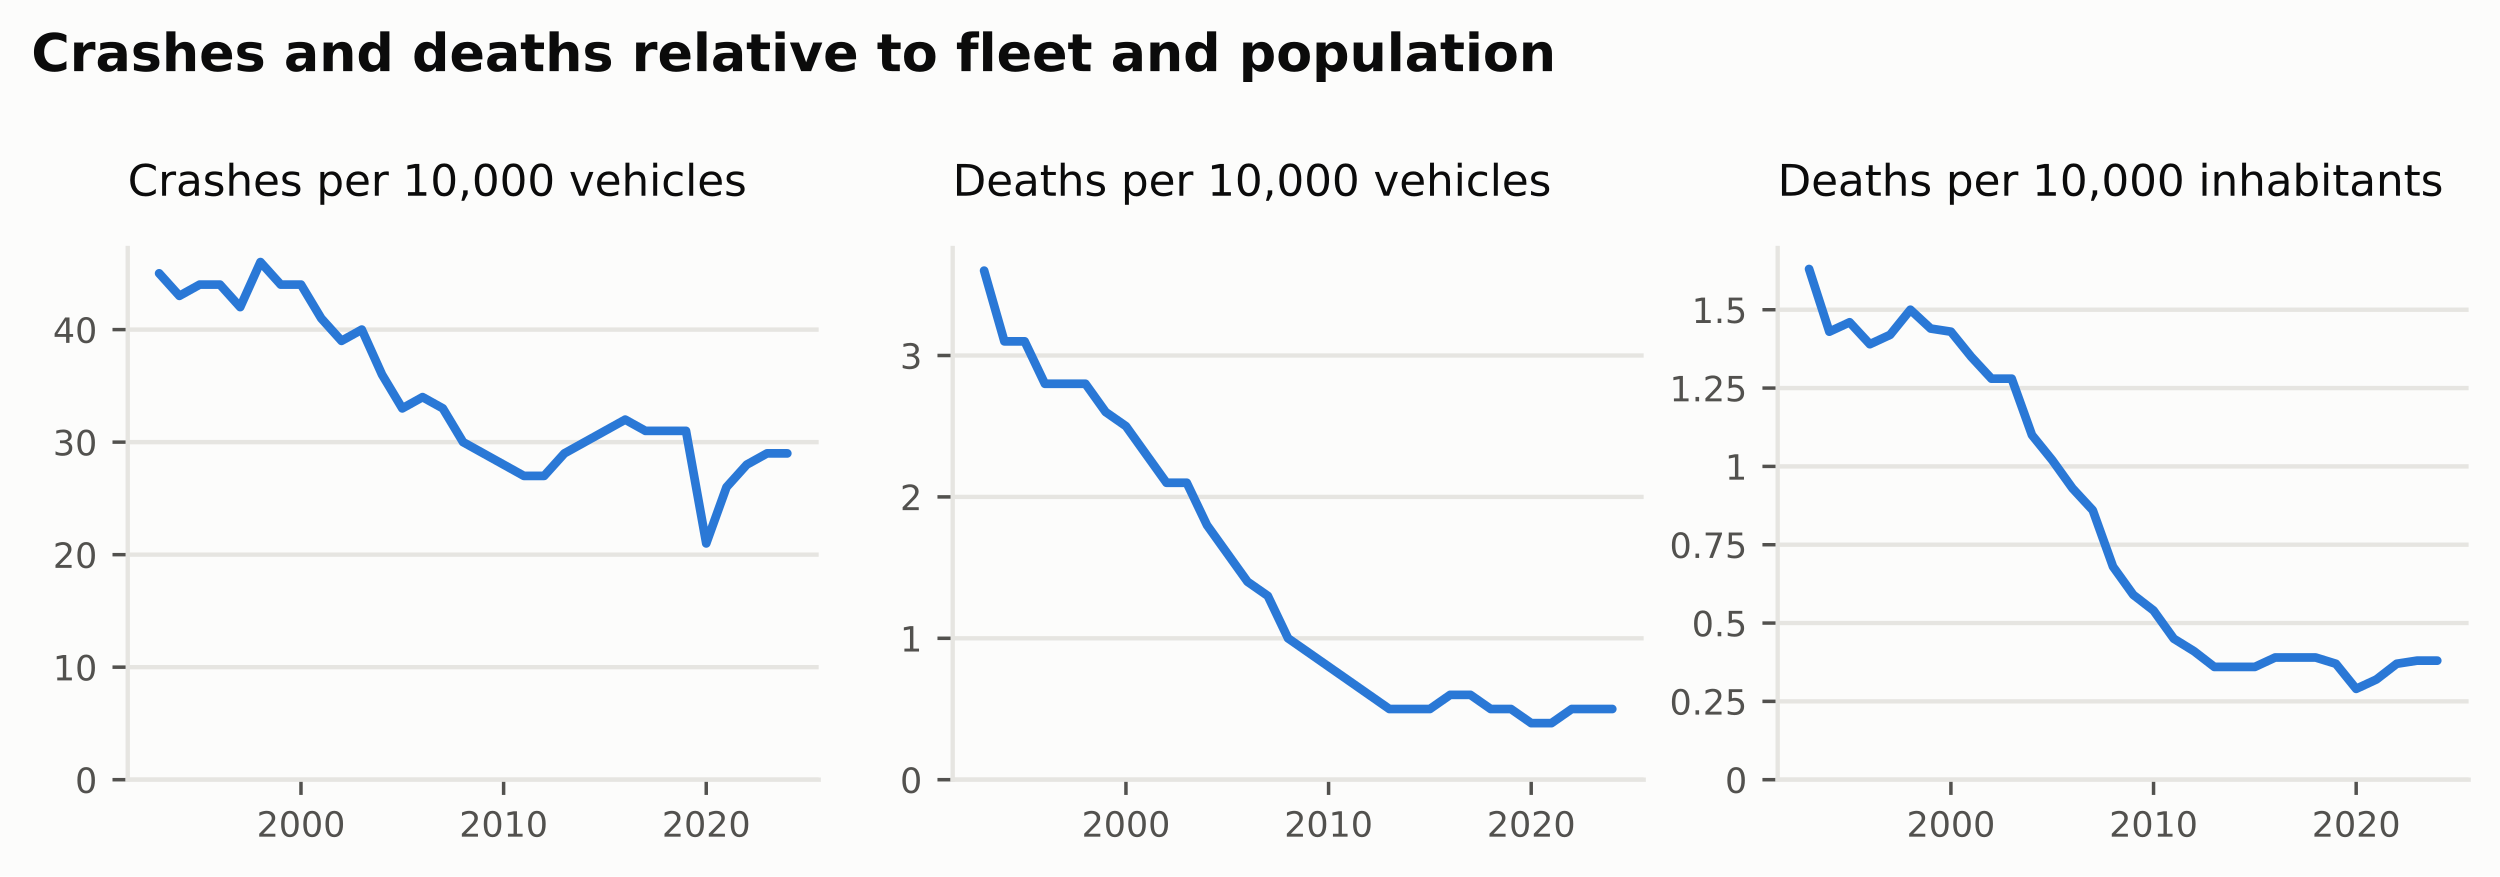
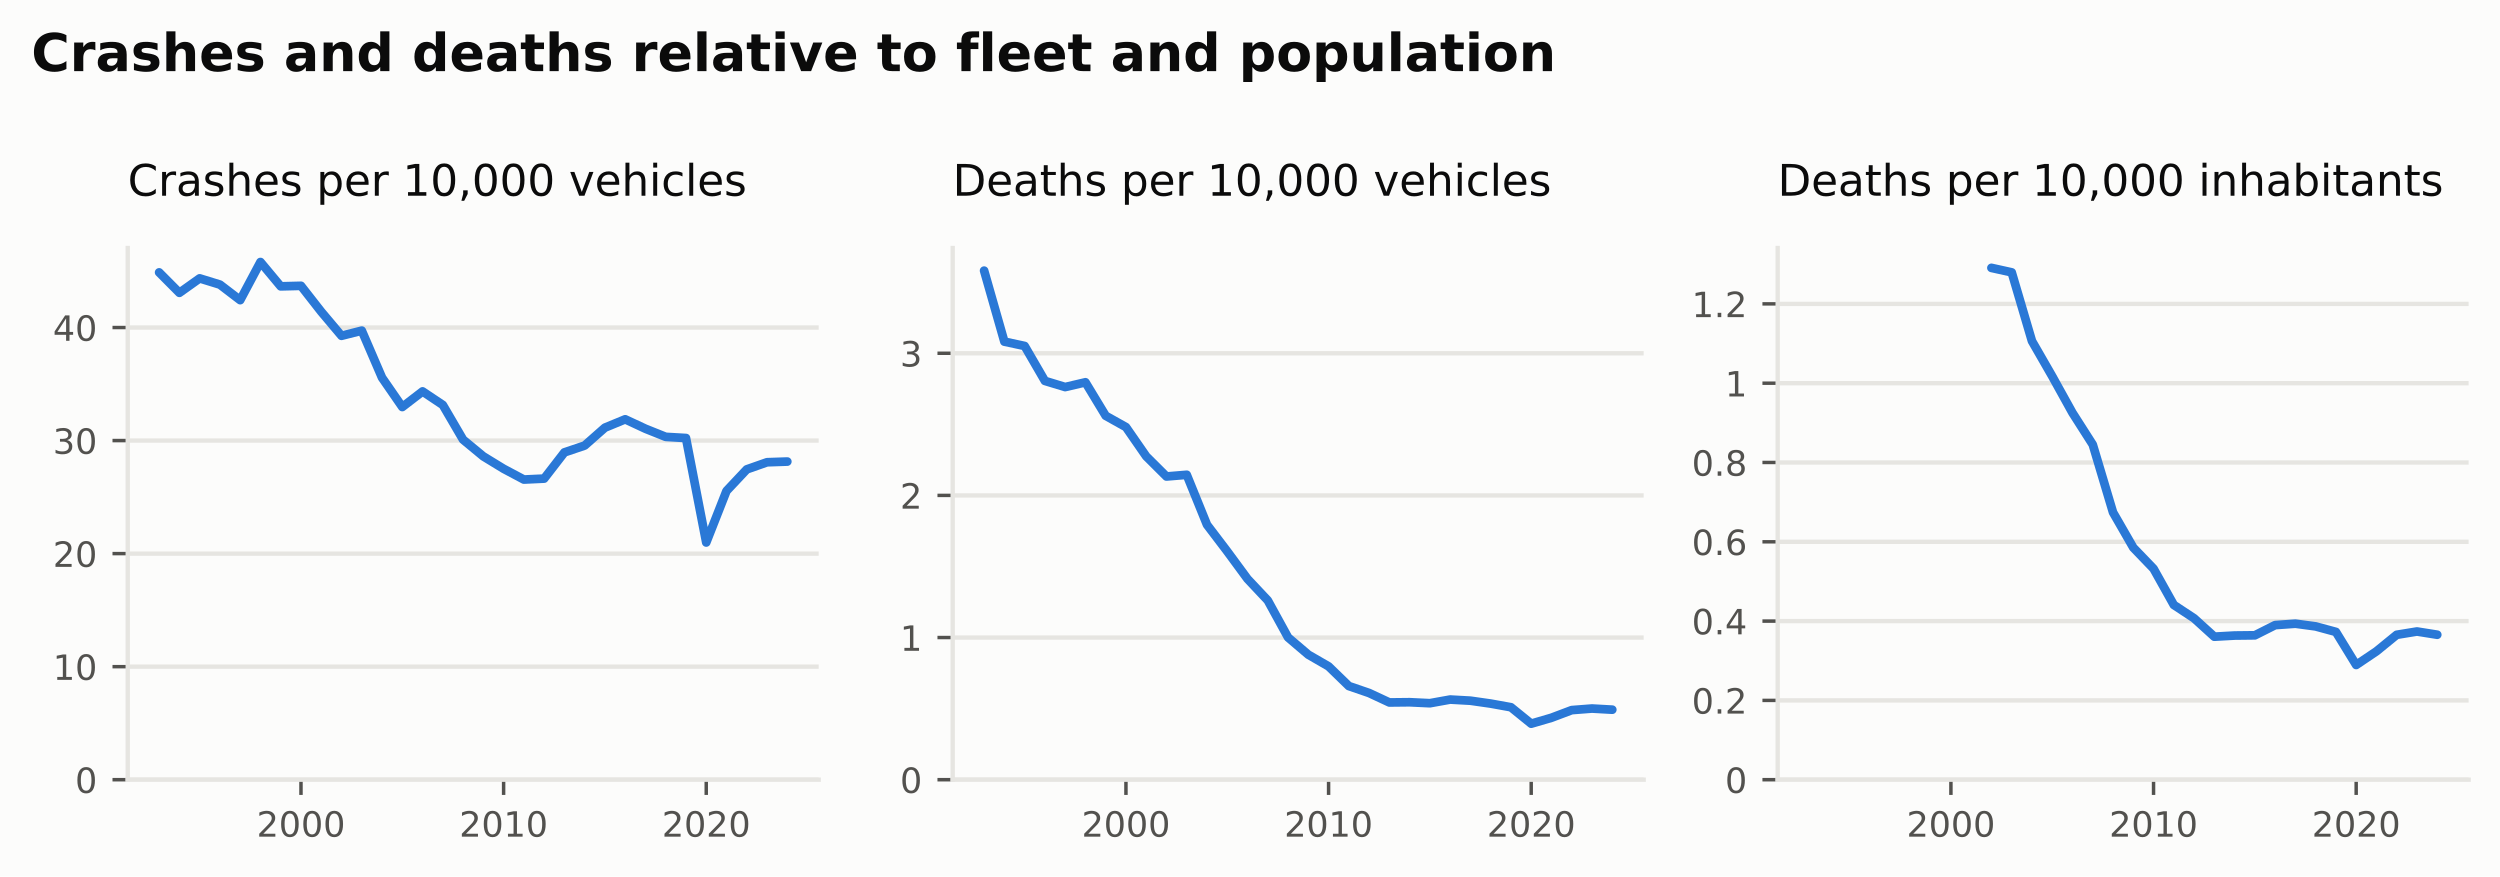
<svg xmlns="http://www.w3.org/2000/svg" xmlns:xlink="http://www.w3.org/1999/xlink" width="573.84pt" height="201.168pt" viewBox="0 0 573.84 201.168" version="1.1">
  <defs>
    <style type="text/css">*{stroke-linejoin: round; stroke-linecap: butt}</style>
  </defs>
  <g id="figure_1">
    <g id="patch_1">
      <path d="M 0 201.168  L 573.84 201.168  L 573.84 0  L 0 0  z " style="fill: #fcfcfb" />
    </g>
    <g id="axes_1">
      <g id="patch_2">
        <path d="M 29.32 178.968  L 187.92 178.968  L 187.92 56.931  L 29.32 56.931  z " style="fill: #fcfcfb" />
      </g>
      <g id="matplotlib.axis_1">
        <g id="xtick_1">
          <g id="line2d_1">
            <defs>
              <path id="m3a9c350e79" d="M 0 0  L 0 3.5  " style="stroke: #52514e; stroke-width: 0.8" />
            </defs>
            <g>
              <use xlink:href="#m3a9c350e79" x="69.086" y="178.968" style="fill: #52514e; stroke: #52514e; stroke-width: 0.8" />
            </g>
          </g>
          <g id="text_1">
            <text style="font-size: 8px; font-family: 'DejaVu Sans', 'Bitstream Vera Sans', 'Computer Modern Sans Serif', 'Lucida Grande', 'Verdana', 'Geneva', 'Lucid', 'Arial', 'Helvetica', 'Avant Garde', sans-serif; text-anchor: middle; fill: #52514e" x="69.086" y="192.046" transform="rotate(-0 69.08628 192.0461)">2000</text>
          </g>
        </g>
        <g id="xtick_2">
          <g id="line2d_2">
            <g>
              <use xlink:href="#m3a9c350e79" x="115.597" y="178.968" style="fill: #52514e; stroke: #52514e; stroke-width: 0.8" />
            </g>
          </g>
          <g id="text_2">
            <text style="font-size: 8px; font-family: 'DejaVu Sans', 'Bitstream Vera Sans', 'Computer Modern Sans Serif', 'Lucida Grande', 'Verdana', 'Geneva', 'Lucid', 'Arial', 'Helvetica', 'Avant Garde', sans-serif; text-anchor: middle; fill: #52514e" x="115.597" y="192.046" transform="rotate(-0 115.5965 192.0461)">2010</text>
          </g>
        </g>
        <g id="xtick_3">
          <g id="line2d_3">
            <g>
              <use xlink:href="#m3a9c350e79" x="162.107" y="178.968" style="fill: #52514e; stroke: #52514e; stroke-width: 0.8" />
            </g>
          </g>
          <g id="text_3">
            <text style="font-size: 8px; font-family: 'DejaVu Sans', 'Bitstream Vera Sans', 'Computer Modern Sans Serif', 'Lucida Grande', 'Verdana', 'Geneva', 'Lucid', 'Arial', 'Helvetica', 'Avant Garde', sans-serif; text-anchor: middle; fill: #52514e" x="162.107" y="192.046" transform="rotate(-0 162.1068 192.0461)">2020</text>
          </g>
        </g>
      </g>
      <g id="matplotlib.axis_2">
        <g id="ytick_1">
          <g id="line2d_4">
            <path d="M 29.32 178.968  L 187.92 178.968  " clip-path="url(#p9553c15bf9)" style="fill: none; stroke: #e6e5e1; stroke-linecap: round" />
          </g>
          <g id="line2d_5">
            <defs>
              <path id="mdd3c75259f" d="M 0 0  L -3.5 0  " style="stroke: #52514e; stroke-width: 0.8" />
            </defs>
            <g>
              <use xlink:href="#mdd3c75259f" x="29.32" y="178.968" style="fill: #52514e; stroke: #52514e; stroke-width: 0.8" />
            </g>
          </g>
          <g id="text_4">
            <text style="font-size: 8px; font-family: 'DejaVu Sans', 'Bitstream Vera Sans', 'Computer Modern Sans Serif', 'Lucida Grande', 'Verdana', 'Geneva', 'Lucid', 'Arial', 'Helvetica', 'Avant Garde', sans-serif; text-anchor: end; fill: #52514e" x="22.32" y="182.007" transform="rotate(-0 22.32 182.0071)">0</text>
          </g>
        </g>
        <g id="ytick_2">
          <g id="line2d_6">
-             <path d="M 29.32 153.14  L 187.92 153.14  " clip-path="url(#p9553c15bf9)" style="fill: none; stroke: #e6e5e1; stroke-linecap: round" />
+             <path d="M 29.32 153.021  L 187.92 153.021  " clip-path="url(#p9553c15bf9)" style="fill: none; stroke: #e6e5e1; stroke-linecap: round" />
          </g>
          <g id="line2d_7">
            <g>
-               <use xlink:href="#mdd3c75259f" x="29.32" y="153.14" style="fill: #52514e; stroke: #52514e; stroke-width: 0.8" />
+               <use xlink:href="#mdd3c75259f" x="29.32" y="153.021" style="fill: #52514e; stroke: #52514e; stroke-width: 0.8" />
            </g>
          </g>
          <g id="text_5">
-             <text style="font-size: 8px; font-family: 'DejaVu Sans', 'Bitstream Vera Sans', 'Computer Modern Sans Serif', 'Lucida Grande', 'Verdana', 'Geneva', 'Lucid', 'Arial', 'Helvetica', 'Avant Garde', sans-serif; text-anchor: end; fill: #52514e" x="22.32" y="156.179" transform="rotate(-0 22.32 156.1791)">10</text>
+             <text style="font-size: 8px; font-family: 'DejaVu Sans', 'Bitstream Vera Sans', 'Computer Modern Sans Serif', 'Lucida Grande', 'Verdana', 'Geneva', 'Lucid', 'Arial', 'Helvetica', 'Avant Garde', sans-serif; text-anchor: end; fill: #52514e" x="22.32" y="156.06" transform="rotate(-0 22.32 156.0604)">10</text>
          </g>
        </g>
        <g id="ytick_3">
          <g id="line2d_8">
-             <path d="M 29.32 127.312  L 187.92 127.312  " clip-path="url(#p9553c15bf9)" style="fill: none; stroke: #e6e5e1; stroke-linecap: round" />
+             <path d="M 29.32 127.075  L 187.92 127.075  " clip-path="url(#p9553c15bf9)" style="fill: none; stroke: #e6e5e1; stroke-linecap: round" />
          </g>
          <g id="line2d_9">
            <g>
-               <use xlink:href="#mdd3c75259f" x="29.32" y="127.312" style="fill: #52514e; stroke: #52514e; stroke-width: 0.8" />
+               <use xlink:href="#mdd3c75259f" x="29.32" y="127.075" style="fill: #52514e; stroke: #52514e; stroke-width: 0.8" />
            </g>
          </g>
          <g id="text_6">
-             <text style="font-size: 8px; font-family: 'DejaVu Sans', 'Bitstream Vera Sans', 'Computer Modern Sans Serif', 'Lucida Grande', 'Verdana', 'Geneva', 'Lucid', 'Arial', 'Helvetica', 'Avant Garde', sans-serif; text-anchor: end; fill: #52514e" x="22.32" y="130.351" transform="rotate(-0 22.32 130.3511)">20</text>
+             <text style="font-size: 8px; font-family: 'DejaVu Sans', 'Bitstream Vera Sans', 'Computer Modern Sans Serif', 'Lucida Grande', 'Verdana', 'Geneva', 'Lucid', 'Arial', 'Helvetica', 'Avant Garde', sans-serif; text-anchor: end; fill: #52514e" x="22.32" y="130.114" transform="rotate(-0 22.32 130.1138)">20</text>
          </g>
        </g>
        <g id="ytick_4">
          <g id="line2d_10">
-             <path d="M 29.32 101.484  L 187.92 101.484  " clip-path="url(#p9553c15bf9)" style="fill: none; stroke: #e6e5e1; stroke-linecap: round" />
+             <path d="M 29.32 101.128  L 187.92 101.128  " clip-path="url(#p9553c15bf9)" style="fill: none; stroke: #e6e5e1; stroke-linecap: round" />
          </g>
          <g id="line2d_11">
            <g>
-               <use xlink:href="#mdd3c75259f" x="29.32" y="101.484" style="fill: #52514e; stroke: #52514e; stroke-width: 0.8" />
+               <use xlink:href="#mdd3c75259f" x="29.32" y="101.128" style="fill: #52514e; stroke: #52514e; stroke-width: 0.8" />
            </g>
          </g>
          <g id="text_7">
-             <text style="font-size: 8px; font-family: 'DejaVu Sans', 'Bitstream Vera Sans', 'Computer Modern Sans Serif', 'Lucida Grande', 'Verdana', 'Geneva', 'Lucid', 'Arial', 'Helvetica', 'Avant Garde', sans-serif; text-anchor: end; fill: #52514e" x="22.32" y="104.523" transform="rotate(-0 22.32 104.5231)">30</text>
+             <text style="font-size: 8px; font-family: 'DejaVu Sans', 'Bitstream Vera Sans', 'Computer Modern Sans Serif', 'Lucida Grande', 'Verdana', 'Geneva', 'Lucid', 'Arial', 'Helvetica', 'Avant Garde', sans-serif; text-anchor: end; fill: #52514e" x="22.32" y="104.167" transform="rotate(-0 22.32 104.1672)">30</text>
          </g>
        </g>
        <g id="ytick_5">
          <g id="line2d_12">
-             <path d="M 29.32 75.656  L 187.92 75.656  " clip-path="url(#p9553c15bf9)" style="fill: none; stroke: #e6e5e1; stroke-linecap: round" />
+             <path d="M 29.32 75.181  L 187.92 75.181  " clip-path="url(#p9553c15bf9)" style="fill: none; stroke: #e6e5e1; stroke-linecap: round" />
          </g>
          <g id="line2d_13">
            <g>
-               <use xlink:href="#mdd3c75259f" x="29.32" y="75.656" style="fill: #52514e; stroke: #52514e; stroke-width: 0.8" />
+               <use xlink:href="#mdd3c75259f" x="29.32" y="75.181" style="fill: #52514e; stroke: #52514e; stroke-width: 0.8" />
            </g>
          </g>
          <g id="text_8">
-             <text style="font-size: 8px; font-family: 'DejaVu Sans', 'Bitstream Vera Sans', 'Computer Modern Sans Serif', 'Lucida Grande', 'Verdana', 'Geneva', 'Lucid', 'Arial', 'Helvetica', 'Avant Garde', sans-serif; text-anchor: end; fill: #52514e" x="22.32" y="78.695" transform="rotate(-0 22.32 78.69516)">40</text>
+             <text style="font-size: 8px; font-family: 'DejaVu Sans', 'Bitstream Vera Sans', 'Computer Modern Sans Serif', 'Lucida Grande', 'Verdana', 'Geneva', 'Lucid', 'Arial', 'Helvetica', 'Avant Garde', sans-serif; text-anchor: end; fill: #52514e" x="22.32" y="78.221" transform="rotate(-0 22.32 78.22053)">40</text>
          </g>
        </g>
      </g>
      <g id="line2d_14">
-         <path d="M 36.529 62.742  L 41.18 67.908  L 45.831 65.325  L 50.482 65.325  L 55.133 70.49  L 59.784 60.159  L 64.435 65.325  L 69.086 65.325  L 73.737 73.073  L 78.388 78.239  L 83.039 75.656  L 87.69 85.987  L 92.341 93.736  L 96.992 91.153  L 101.643 93.736  L 106.294 101.484  L 110.946 104.067  L 115.597 106.65  L 120.248 109.232  L 124.899 109.232  L 129.55 104.067  L 134.201 101.484  L 138.852 98.901  L 143.503 96.318  L 148.154 98.901  L 152.805 98.901  L 157.456 98.901  L 162.107 124.729  L 166.758 111.815  L 171.409 106.65  L 176.06 104.067  L 180.711 104.067  " clip-path="url(#p9553c15bf9)" style="fill: none; stroke: #2a78d6; stroke-width: 2; stroke-linecap: round" />
+         <path d="M 36.529 62.529  L 41.18 67.209  L 45.831 63.897  L 50.482 65.33  L 55.133 68.887  L 59.784 60.149  L 64.435 65.727  L 69.086 65.607  L 73.737 71.551  L 78.388 77.076  L 83.039 75.894  L 87.69 86.688  L 92.341 93.421  L 96.992 89.845  L 101.643 92.953  L 106.294 100.916  L 110.946 104.758  L 115.597 107.601  L 120.248 110.073  L 124.899 109.855  L 129.55 103.84  L 134.201 102.266  L 138.852 98.163  L 143.503 96.245  L 148.154 98.413  L 152.805 100.275  L 157.456 100.544  L 162.107 124.516  L 166.758 112.689  L 171.409 107.74  L 176.06 106.105  L 180.711 105.946  " clip-path="url(#p9553c15bf9)" style="fill: none; stroke: #2a78d6; stroke-width: 2; stroke-linecap: round" />
      </g>
      <g id="patch_3">
        <path d="M 29.32 178.968  L 29.32 56.931  " style="fill: none; stroke: #e6e5e1; stroke-linejoin: miter; stroke-linecap: square" />
      </g>
      <g id="patch_4">
        <path d="M 29.32 178.968  L 187.92 178.968  " style="fill: none; stroke: #e6e5e1; stroke-linejoin: miter; stroke-linecap: square" />
      </g>
      <g id="text_9">
        <text style="font-size: 10px; font-family: 'DejaVu Sans', 'Bitstream Vera Sans', 'Computer Modern Sans Serif', 'Lucida Grande', 'Verdana', 'Geneva', 'Lucid', 'Arial', 'Helvetica', 'Avant Garde', sans-serif; text-anchor: start; fill: #0b0b0b" x="29.32" y="44.931" transform="rotate(-0 29.32 44.93081)">Crashes per 10,000 vehicles</text>
      </g>
    </g>
    <g id="axes_2">
      <g id="patch_5">
        <path d="M 218.68 178.968  L 377.28 178.968  L 377.28 56.931  L 218.68 56.931  z " style="fill: #fcfcfb" />
      </g>
      <g id="matplotlib.axis_3">
        <g id="xtick_4">
          <g id="line2d_15">
            <g>
              <use xlink:href="#m3a9c350e79" x="258.446" y="178.968" style="fill: #52514e; stroke: #52514e; stroke-width: 0.8" />
            </g>
          </g>
          <g id="text_10">
            <text style="font-size: 8px; font-family: 'DejaVu Sans', 'Bitstream Vera Sans', 'Computer Modern Sans Serif', 'Lucida Grande', 'Verdana', 'Geneva', 'Lucid', 'Arial', 'Helvetica', 'Avant Garde', sans-serif; text-anchor: middle; fill: #52514e" x="258.446" y="192.046" transform="rotate(-0 258.4463 192.0461)">2000</text>
          </g>
        </g>
        <g id="xtick_5">
          <g id="line2d_16">
            <g>
              <use xlink:href="#m3a9c350e79" x="304.957" y="178.968" style="fill: #52514e; stroke: #52514e; stroke-width: 0.8" />
            </g>
          </g>
          <g id="text_11">
            <text style="font-size: 8px; font-family: 'DejaVu Sans', 'Bitstream Vera Sans', 'Computer Modern Sans Serif', 'Lucida Grande', 'Verdana', 'Geneva', 'Lucid', 'Arial', 'Helvetica', 'Avant Garde', sans-serif; text-anchor: middle; fill: #52514e" x="304.957" y="192.046" transform="rotate(-0 304.9565 192.0461)">2010</text>
          </g>
        </g>
        <g id="xtick_6">
          <g id="line2d_17">
            <g>
              <use xlink:href="#m3a9c350e79" x="351.467" y="178.968" style="fill: #52514e; stroke: #52514e; stroke-width: 0.8" />
            </g>
          </g>
          <g id="text_12">
            <text style="font-size: 8px; font-family: 'DejaVu Sans', 'Bitstream Vera Sans', 'Computer Modern Sans Serif', 'Lucida Grande', 'Verdana', 'Geneva', 'Lucid', 'Arial', 'Helvetica', 'Avant Garde', sans-serif; text-anchor: middle; fill: #52514e" x="351.467" y="192.046" transform="rotate(-0 351.4668 192.0461)">2020</text>
          </g>
        </g>
      </g>
      <g id="matplotlib.axis_4">
        <g id="ytick_6">
          <g id="line2d_18">
            <path d="M 218.68 178.968  L 377.28 178.968  " clip-path="url(#pa3dfcfd80e)" style="fill: none; stroke: #e6e5e1; stroke-linecap: round" />
          </g>
          <g id="line2d_19">
            <g>
              <use xlink:href="#mdd3c75259f" x="218.68" y="178.968" style="fill: #52514e; stroke: #52514e; stroke-width: 0.8" />
            </g>
          </g>
          <g id="text_13">
            <text style="font-size: 8px; font-family: 'DejaVu Sans', 'Bitstream Vera Sans', 'Computer Modern Sans Serif', 'Lucida Grande', 'Verdana', 'Geneva', 'Lucid', 'Arial', 'Helvetica', 'Avant Garde', sans-serif; text-anchor: end; fill: #52514e" x="211.68" y="182.007" transform="rotate(-0 211.68 182.0071)">0</text>
          </g>
        </g>
        <g id="ytick_7">
          <g id="line2d_20">
-             <path d="M 218.68 146.511  L 377.28 146.511  " clip-path="url(#pa3dfcfd80e)" style="fill: none; stroke: #e6e5e1; stroke-linecap: round" />
+             <path d="M 218.68 146.342  L 377.28 146.342  " clip-path="url(#pa3dfcfd80e)" style="fill: none; stroke: #e6e5e1; stroke-linecap: round" />
          </g>
          <g id="line2d_21">
            <g>
-               <use xlink:href="#mdd3c75259f" x="218.68" y="146.511" style="fill: #52514e; stroke: #52514e; stroke-width: 0.8" />
+               <use xlink:href="#mdd3c75259f" x="218.68" y="146.342" style="fill: #52514e; stroke: #52514e; stroke-width: 0.8" />
            </g>
          </g>
          <g id="text_14">
-             <text style="font-size: 8px; font-family: 'DejaVu Sans', 'Bitstream Vera Sans', 'Computer Modern Sans Serif', 'Lucida Grande', 'Verdana', 'Geneva', 'Lucid', 'Arial', 'Helvetica', 'Avant Garde', sans-serif; text-anchor: end; fill: #52514e" x="211.68" y="149.55" transform="rotate(-0 211.68 149.5504)">1</text>
+             <text style="font-size: 8px; font-family: 'DejaVu Sans', 'Bitstream Vera Sans', 'Computer Modern Sans Serif', 'Lucida Grande', 'Verdana', 'Geneva', 'Lucid', 'Arial', 'Helvetica', 'Avant Garde', sans-serif; text-anchor: end; fill: #52514e" x="211.68" y="149.381" transform="rotate(-0 211.68 149.3811)">1</text>
          </g>
        </g>
        <g id="ytick_8">
          <g id="line2d_22">
-             <path d="M 218.68 114.055  L 377.28 114.055  " clip-path="url(#pa3dfcfd80e)" style="fill: none; stroke: #e6e5e1; stroke-linecap: round" />
+             <path d="M 218.68 113.716  L 377.28 113.716  " clip-path="url(#pa3dfcfd80e)" style="fill: none; stroke: #e6e5e1; stroke-linecap: round" />
          </g>
          <g id="line2d_23">
            <g>
-               <use xlink:href="#mdd3c75259f" x="218.68" y="114.055" style="fill: #52514e; stroke: #52514e; stroke-width: 0.8" />
+               <use xlink:href="#mdd3c75259f" x="218.68" y="113.716" style="fill: #52514e; stroke: #52514e; stroke-width: 0.8" />
            </g>
          </g>
          <g id="text_15">
-             <text style="font-size: 8px; font-family: 'DejaVu Sans', 'Bitstream Vera Sans', 'Computer Modern Sans Serif', 'Lucida Grande', 'Verdana', 'Geneva', 'Lucid', 'Arial', 'Helvetica', 'Avant Garde', sans-serif; text-anchor: end; fill: #52514e" x="211.68" y="117.094" transform="rotate(-0 211.68 117.0937)">2</text>
+             <text style="font-size: 8px; font-family: 'DejaVu Sans', 'Bitstream Vera Sans', 'Computer Modern Sans Serif', 'Lucida Grande', 'Verdana', 'Geneva', 'Lucid', 'Arial', 'Helvetica', 'Avant Garde', sans-serif; text-anchor: end; fill: #52514e" x="211.68" y="116.755" transform="rotate(-0 211.68 116.7551)">2</text>
          </g>
        </g>
        <g id="ytick_9">
          <g id="line2d_24">
-             <path d="M 218.68 81.598  L 377.28 81.598  " clip-path="url(#pa3dfcfd80e)" style="fill: none; stroke: #e6e5e1; stroke-linecap: round" />
+             <path d="M 218.68 81.09  L 377.28 81.09  " clip-path="url(#pa3dfcfd80e)" style="fill: none; stroke: #e6e5e1; stroke-linecap: round" />
          </g>
          <g id="line2d_25">
            <g>
-               <use xlink:href="#mdd3c75259f" x="218.68" y="81.598" style="fill: #52514e; stroke: #52514e; stroke-width: 0.8" />
+               <use xlink:href="#mdd3c75259f" x="218.68" y="81.09" style="fill: #52514e; stroke: #52514e; stroke-width: 0.8" />
            </g>
          </g>
          <g id="text_16">
-             <text style="font-size: 8px; font-family: 'DejaVu Sans', 'Bitstream Vera Sans', 'Computer Modern Sans Serif', 'Lucida Grande', 'Verdana', 'Geneva', 'Lucid', 'Arial', 'Helvetica', 'Avant Garde', sans-serif; text-anchor: end; fill: #52514e" x="211.68" y="84.637" transform="rotate(-0 211.68 84.63697)">3</text>
+             <text style="font-size: 8px; font-family: 'DejaVu Sans', 'Bitstream Vera Sans', 'Computer Modern Sans Serif', 'Lucida Grande', 'Verdana', 'Geneva', 'Lucid', 'Arial', 'Helvetica', 'Avant Garde', sans-serif; text-anchor: end; fill: #52514e" x="211.68" y="84.129" transform="rotate(-0 211.68 84.1291)">3</text>
          </g>
        </g>
      </g>
      <g id="line2d_26">
-         <path d="M 225.889 62.124  L 230.54 78.352  L 235.191 78.352  L 239.842 88.089  L 244.493 88.089  L 249.144 88.089  L 253.795 94.581  L 258.446 97.826  L 263.097 104.318  L 267.748 110.809  L 272.399 110.809  L 277.05 120.546  L 281.701 127.037  L 286.352 133.529  L 291.003 136.774  L 295.654 146.511  L 300.306 149.757  L 304.957 153.003  L 309.608 156.248  L 314.259 159.494  L 318.91 162.74  L 323.561 162.74  L 328.212 162.74  L 332.863 159.494  L 337.514 159.494  L 342.165 162.74  L 346.816 162.74  L 351.467 165.985  L 356.118 165.985  L 360.769 162.74  L 365.42 162.74  L 370.071 162.74  " clip-path="url(#pa3dfcfd80e)" style="fill: none; stroke: #2a78d6; stroke-width: 2; stroke-linecap: round" />
+         <path d="M 225.889 62.13  L 230.54 78.416  L 235.191 79.414  L 239.842 87.428  L 244.493 88.841  L 249.144 87.75  L 253.795 95.435  L 258.446 98.034  L 263.097 104.742  L 267.748 109.371  L 272.399 108.983  L 277.05 120.45  L 281.701 126.568  L 286.352 132.883  L 291.003 137.828  L 295.654 146.31  L 300.306 150.271  L 304.957 152.96  L 309.608 157.474  L 314.259 159.07  L 318.91 161.239  L 323.561 161.189  L 328.212 161.413  L 332.863 160.575  L 337.514 160.836  L 342.165 161.499  L 346.816 162.34  L 351.467 166.111  L 356.118 164.75  L 360.769 162.997  L 365.42 162.635  L 370.071 162.899  " clip-path="url(#pa3dfcfd80e)" style="fill: none; stroke: #2a78d6; stroke-width: 2; stroke-linecap: round" />
      </g>
      <g id="patch_6">
        <path d="M 218.68 178.968  L 218.68 56.931  " style="fill: none; stroke: #e6e5e1; stroke-linejoin: miter; stroke-linecap: square" />
      </g>
      <g id="patch_7">
        <path d="M 218.68 178.968  L 377.28 178.968  " style="fill: none; stroke: #e6e5e1; stroke-linejoin: miter; stroke-linecap: square" />
      </g>
      <g id="text_17">
        <text style="font-size: 10px; font-family: 'DejaVu Sans', 'Bitstream Vera Sans', 'Computer Modern Sans Serif', 'Lucida Grande', 'Verdana', 'Geneva', 'Lucid', 'Arial', 'Helvetica', 'Avant Garde', sans-serif; text-anchor: start; fill: #0b0b0b" x="218.68" y="44.931" transform="rotate(-0 218.68 44.93081)">Deaths per 10,000 vehicles</text>
      </g>
    </g>
    <g id="axes_3">
      <g id="patch_8">
        <path d="M 408.04 178.968  L 566.64 178.968  L 566.64 56.931  L 408.04 56.931  z " style="fill: #fcfcfb" />
      </g>
      <g id="matplotlib.axis_5">
        <g id="xtick_7">
          <g id="line2d_27">
            <g>
              <use xlink:href="#m3a9c350e79" x="447.806" y="178.968" style="fill: #52514e; stroke: #52514e; stroke-width: 0.8" />
            </g>
          </g>
          <g id="text_18">
            <text style="font-size: 8px; font-family: 'DejaVu Sans', 'Bitstream Vera Sans', 'Computer Modern Sans Serif', 'Lucida Grande', 'Verdana', 'Geneva', 'Lucid', 'Arial', 'Helvetica', 'Avant Garde', sans-serif; text-anchor: middle; fill: #52514e" x="447.806" y="192.046" transform="rotate(-0 447.8063 192.0461)">2000</text>
          </g>
        </g>
        <g id="xtick_8">
          <g id="line2d_28">
            <g>
              <use xlink:href="#m3a9c350e79" x="494.317" y="178.968" style="fill: #52514e; stroke: #52514e; stroke-width: 0.8" />
            </g>
          </g>
          <g id="text_19">
            <text style="font-size: 8px; font-family: 'DejaVu Sans', 'Bitstream Vera Sans', 'Computer Modern Sans Serif', 'Lucida Grande', 'Verdana', 'Geneva', 'Lucid', 'Arial', 'Helvetica', 'Avant Garde', sans-serif; text-anchor: middle; fill: #52514e" x="494.317" y="192.046" transform="rotate(-0 494.3165 192.0461)">2010</text>
          </g>
        </g>
        <g id="xtick_9">
          <g id="line2d_29">
            <g>
              <use xlink:href="#m3a9c350e79" x="540.827" y="178.968" style="fill: #52514e; stroke: #52514e; stroke-width: 0.8" />
            </g>
          </g>
          <g id="text_20">
            <text style="font-size: 8px; font-family: 'DejaVu Sans', 'Bitstream Vera Sans', 'Computer Modern Sans Serif', 'Lucida Grande', 'Verdana', 'Geneva', 'Lucid', 'Arial', 'Helvetica', 'Avant Garde', sans-serif; text-anchor: middle; fill: #52514e" x="540.827" y="192.046" transform="rotate(-0 540.8268 192.0461)">2020</text>
          </g>
        </g>
      </g>
      <g id="matplotlib.axis_6">
        <g id="ytick_10">
          <g id="line2d_30">
            <path d="M 408.04 178.968  L 566.64 178.968  " clip-path="url(#p36fd0e0232)" style="fill: none; stroke: #e6e5e1; stroke-linecap: round" />
          </g>
          <g id="line2d_31">
            <g>
              <use xlink:href="#mdd3c75259f" x="408.04" y="178.968" style="fill: #52514e; stroke: #52514e; stroke-width: 0.8" />
            </g>
          </g>
          <g id="text_21">
            <text style="font-size: 8px; font-family: 'DejaVu Sans', 'Bitstream Vera Sans', 'Computer Modern Sans Serif', 'Lucida Grande', 'Verdana', 'Geneva', 'Lucid', 'Arial', 'Helvetica', 'Avant Garde', sans-serif; text-anchor: end; fill: #52514e" x="401.04" y="182.007" transform="rotate(-0 401.04 182.0071)">0</text>
          </g>
        </g>
        <g id="ytick_11">
          <g id="line2d_32">
-             <path d="M 408.04 160.99  L 566.64 160.99  " clip-path="url(#p36fd0e0232)" style="fill: none; stroke: #e6e5e1; stroke-linecap: round" />
+             <path d="M 408.04 160.766  L 566.64 160.766  " clip-path="url(#p36fd0e0232)" style="fill: none; stroke: #e6e5e1; stroke-linecap: round" />
          </g>
          <g id="line2d_33">
            <g>
-               <use xlink:href="#mdd3c75259f" x="408.04" y="160.99" style="fill: #52514e; stroke: #52514e; stroke-width: 0.8" />
+               <use xlink:href="#mdd3c75259f" x="408.04" y="160.766" style="fill: #52514e; stroke: #52514e; stroke-width: 0.8" />
            </g>
          </g>
          <g id="text_22">
-             <text style="font-size: 8px; font-family: 'DejaVu Sans', 'Bitstream Vera Sans', 'Computer Modern Sans Serif', 'Lucida Grande', 'Verdana', 'Geneva', 'Lucid', 'Arial', 'Helvetica', 'Avant Garde', sans-serif; text-anchor: end; fill: #52514e" x="401.04" y="164.029" transform="rotate(-0 401.04 164.0287)">0.25</text>
+             <text style="font-size: 8px; font-family: 'DejaVu Sans', 'Bitstream Vera Sans', 'Computer Modern Sans Serif', 'Lucida Grande', 'Verdana', 'Geneva', 'Lucid', 'Arial', 'Helvetica', 'Avant Garde', sans-serif; text-anchor: end; fill: #52514e" x="401.04" y="163.805" transform="rotate(-0 401.04 163.8046)">0.2</text>
          </g>
        </g>
        <g id="ytick_12">
          <g id="line2d_34">
-             <path d="M 408.04 143.011  L 566.64 143.011  " clip-path="url(#p36fd0e0232)" style="fill: none; stroke: #e6e5e1; stroke-linecap: round" />
+             <path d="M 408.04 142.563  L 566.64 142.563  " clip-path="url(#p36fd0e0232)" style="fill: none; stroke: #e6e5e1; stroke-linecap: round" />
          </g>
          <g id="line2d_35">
            <g>
-               <use xlink:href="#mdd3c75259f" x="408.04" y="143.011" style="fill: #52514e; stroke: #52514e; stroke-width: 0.8" />
+               <use xlink:href="#mdd3c75259f" x="408.04" y="142.563" style="fill: #52514e; stroke: #52514e; stroke-width: 0.8" />
            </g>
          </g>
          <g id="text_23">
-             <text style="font-size: 8px; font-family: 'DejaVu Sans', 'Bitstream Vera Sans', 'Computer Modern Sans Serif', 'Lucida Grande', 'Verdana', 'Geneva', 'Lucid', 'Arial', 'Helvetica', 'Avant Garde', sans-serif; text-anchor: end; fill: #52514e" x="401.04" y="146.05" transform="rotate(-0 401.04 146.0503)">0.5</text>
+             <text style="font-size: 8px; font-family: 'DejaVu Sans', 'Bitstream Vera Sans', 'Computer Modern Sans Serif', 'Lucida Grande', 'Verdana', 'Geneva', 'Lucid', 'Arial', 'Helvetica', 'Avant Garde', sans-serif; text-anchor: end; fill: #52514e" x="401.04" y="145.602" transform="rotate(-0 401.04 145.6021)">0.4</text>
          </g>
        </g>
        <g id="ytick_13">
          <g id="line2d_36">
-             <path d="M 408.04 125.033  L 566.64 125.033  " clip-path="url(#p36fd0e0232)" style="fill: none; stroke: #e6e5e1; stroke-linecap: round" />
+             <path d="M 408.04 124.361  L 566.64 124.361  " clip-path="url(#p36fd0e0232)" style="fill: none; stroke: #e6e5e1; stroke-linecap: round" />
          </g>
          <g id="line2d_37">
            <g>
-               <use xlink:href="#mdd3c75259f" x="408.04" y="125.033" style="fill: #52514e; stroke: #52514e; stroke-width: 0.8" />
+               <use xlink:href="#mdd3c75259f" x="408.04" y="124.361" style="fill: #52514e; stroke: #52514e; stroke-width: 0.8" />
            </g>
          </g>
          <g id="text_24">
-             <text style="font-size: 8px; font-family: 'DejaVu Sans', 'Bitstream Vera Sans', 'Computer Modern Sans Serif', 'Lucida Grande', 'Verdana', 'Geneva', 'Lucid', 'Arial', 'Helvetica', 'Avant Garde', sans-serif; text-anchor: end; fill: #52514e" x="401.04" y="128.072" transform="rotate(-0 401.04 128.0719)">0.75</text>
+             <text style="font-size: 8px; font-family: 'DejaVu Sans', 'Bitstream Vera Sans', 'Computer Modern Sans Serif', 'Lucida Grande', 'Verdana', 'Geneva', 'Lucid', 'Arial', 'Helvetica', 'Avant Garde', sans-serif; text-anchor: end; fill: #52514e" x="401.04" y="127.4" transform="rotate(-0 401.04 127.3996)">0.6</text>
          </g>
        </g>
        <g id="ytick_14">
          <g id="line2d_38">
-             <path d="M 408.04 107.055  L 566.64 107.055  " clip-path="url(#p36fd0e0232)" style="fill: none; stroke: #e6e5e1; stroke-linecap: round" />
+             <path d="M 408.04 106.158  L 566.64 106.158  " clip-path="url(#p36fd0e0232)" style="fill: none; stroke: #e6e5e1; stroke-linecap: round" />
          </g>
          <g id="line2d_39">
            <g>
-               <use xlink:href="#mdd3c75259f" x="408.04" y="107.055" style="fill: #52514e; stroke: #52514e; stroke-width: 0.8" />
+               <use xlink:href="#mdd3c75259f" x="408.04" y="106.158" style="fill: #52514e; stroke: #52514e; stroke-width: 0.8" />
            </g>
          </g>
          <g id="text_25">
-             <text style="font-size: 8px; font-family: 'DejaVu Sans', 'Bitstream Vera Sans', 'Computer Modern Sans Serif', 'Lucida Grande', 'Verdana', 'Geneva', 'Lucid', 'Arial', 'Helvetica', 'Avant Garde', sans-serif; text-anchor: end; fill: #52514e" x="401.04" y="110.094" transform="rotate(-0 401.04 110.0936)">1</text>
+             <text style="font-size: 8px; font-family: 'DejaVu Sans', 'Bitstream Vera Sans', 'Computer Modern Sans Serif', 'Lucida Grande', 'Verdana', 'Geneva', 'Lucid', 'Arial', 'Helvetica', 'Avant Garde', sans-serif; text-anchor: end; fill: #52514e" x="401.04" y="109.197" transform="rotate(-0 401.04 109.1971)">0.8</text>
          </g>
        </g>
        <g id="ytick_15">
          <g id="line2d_40">
-             <path d="M 408.04 89.076  L 566.64 89.076  " clip-path="url(#p36fd0e0232)" style="fill: none; stroke: #e6e5e1; stroke-linecap: round" />
+             <path d="M 408.04 87.956  L 566.64 87.956  " clip-path="url(#p36fd0e0232)" style="fill: none; stroke: #e6e5e1; stroke-linecap: round" />
          </g>
          <g id="line2d_41">
            <g>
-               <use xlink:href="#mdd3c75259f" x="408.04" y="89.076" style="fill: #52514e; stroke: #52514e; stroke-width: 0.8" />
+               <use xlink:href="#mdd3c75259f" x="408.04" y="87.956" style="fill: #52514e; stroke: #52514e; stroke-width: 0.8" />
            </g>
          </g>
          <g id="text_26">
-             <text style="font-size: 8px; font-family: 'DejaVu Sans', 'Bitstream Vera Sans', 'Computer Modern Sans Serif', 'Lucida Grande', 'Verdana', 'Geneva', 'Lucid', 'Arial', 'Helvetica', 'Avant Garde', sans-serif; text-anchor: end; fill: #52514e" x="401.04" y="92.115" transform="rotate(-0 401.04 92.1152)">1.25</text>
+             <text style="font-size: 8px; font-family: 'DejaVu Sans', 'Bitstream Vera Sans', 'Computer Modern Sans Serif', 'Lucida Grande', 'Verdana', 'Geneva', 'Lucid', 'Arial', 'Helvetica', 'Avant Garde', sans-serif; text-anchor: end; fill: #52514e" x="401.04" y="90.995" transform="rotate(-0 401.04 90.99464)">1</text>
          </g>
        </g>
        <g id="ytick_16">
          <g id="line2d_42">
-             <path d="M 408.04 71.098  L 566.64 71.098  " clip-path="url(#p36fd0e0232)" style="fill: none; stroke: #e6e5e1; stroke-linecap: round" />
+             <path d="M 408.04 69.753  L 566.64 69.753  " clip-path="url(#p36fd0e0232)" style="fill: none; stroke: #e6e5e1; stroke-linecap: round" />
          </g>
          <g id="line2d_43">
            <g>
-               <use xlink:href="#mdd3c75259f" x="408.04" y="71.098" style="fill: #52514e; stroke: #52514e; stroke-width: 0.8" />
+               <use xlink:href="#mdd3c75259f" x="408.04" y="69.753" style="fill: #52514e; stroke: #52514e; stroke-width: 0.8" />
            </g>
          </g>
          <g id="text_27">
-             <text style="font-size: 8px; font-family: 'DejaVu Sans', 'Bitstream Vera Sans', 'Computer Modern Sans Serif', 'Lucida Grande', 'Verdana', 'Geneva', 'Lucid', 'Arial', 'Helvetica', 'Avant Garde', sans-serif; text-anchor: end; fill: #52514e" x="401.04" y="74.137" transform="rotate(-0 401.04 74.13683)">1.5</text>
+             <text style="font-size: 8px; font-family: 'DejaVu Sans', 'Bitstream Vera Sans', 'Computer Modern Sans Serif', 'Lucida Grande', 'Verdana', 'Geneva', 'Lucid', 'Arial', 'Helvetica', 'Avant Garde', sans-serif; text-anchor: end; fill: #52514e" x="401.04" y="72.792" transform="rotate(-0 401.04 72.79215)">1.2</text>
          </g>
        </g>
      </g>
      <g id="line2d_44">
-         <path d="M 415.249 61.749  L 419.9 76.132  L 424.551 73.974  L 429.202 79.008  L 433.853 76.851  L 438.504 71.098  L 443.155 75.413  L 447.806 76.132  L 452.457 81.885  L 457.108 86.919  L 461.759 86.919  L 466.41 99.863  L 471.061 105.616  L 475.712 112.088  L 480.363 117.122  L 485.014 130.067  L 489.666 136.539  L 494.317 140.135  L 498.968 146.607  L 503.619 149.483  L 508.27 153.079  L 512.921 153.079  L 517.572 153.079  L 522.223 150.922  L 526.874 150.922  L 531.525 150.922  L 536.176 152.36  L 540.827 158.113  L 545.478 155.956  L 550.129 152.36  L 554.78 151.641  L 559.431 151.641  " clip-path="url(#p36fd0e0232)" style="fill: none; stroke: #2a78d6; stroke-width: 2; stroke-linecap: round" />
+         <path d="M 457.108 61.488  L 461.759 62.518  L 466.41 78.292  L 471.061 86.377  L 475.712 94.768  L 480.363 102.051  L 485.014 117.611  L 489.666 125.696  L 494.317 130.532  L 498.968 138.852  L 503.619 141.92  L 508.27 146.143  L 512.921 145.882  L 517.572 145.828  L 522.223 143.486  L 526.874 143.158  L 531.525 143.783  L 536.176 145.047  L 540.827 152.632  L 545.478 149.5  L 550.129 145.711  L 554.78 144.952  L 559.431 145.693  " clip-path="url(#p36fd0e0232)" style="fill: none; stroke: #2a78d6; stroke-width: 2; stroke-linecap: round" />
      </g>
      <g id="patch_9">
        <path d="M 408.04 178.968  L 408.04 56.931  " style="fill: none; stroke: #e6e5e1; stroke-linejoin: miter; stroke-linecap: square" />
      </g>
      <g id="patch_10">
        <path d="M 408.04 178.968  L 566.64 178.968  " style="fill: none; stroke: #e6e5e1; stroke-linejoin: miter; stroke-linecap: square" />
      </g>
      <g id="text_28">
        <text style="font-size: 10px; font-family: 'DejaVu Sans', 'Bitstream Vera Sans', 'Computer Modern Sans Serif', 'Lucida Grande', 'Verdana', 'Geneva', 'Lucid', 'Arial', 'Helvetica', 'Avant Garde', sans-serif; text-anchor: start; fill: #0b0b0b" x="408.04" y="44.931" transform="rotate(-0 408.04 44.93081)">Deaths per 10,000 inhabitants</text>
      </g>
    </g>
    <g id="text_29">
      <text style="font-weight: 700; font-size: 12px; font-family: 'DejaVu Sans', 'Bitstream Vera Sans', 'Computer Modern Sans Serif', 'Lucida Grande', 'Verdana', 'Geneva', 'Lucid', 'Arial', 'Helvetica', 'Avant Garde', sans-serif; text-anchor: start; fill: #0b0b0b" x="7.2" y="16.318" transform="rotate(-0 7.2 16.31812)">Crashes and deaths relative to fleet and population</text>
    </g>
  </g>
  <defs>
    <clipPath id="p9553c15bf9">
      <rect x="29.32" y="56.931" width="158.6" height="122.037" />
    </clipPath>
    <clipPath id="pa3dfcfd80e">
      <rect x="218.68" y="56.931" width="158.6" height="122.037" />
    </clipPath>
    <clipPath id="p36fd0e0232">
      <rect x="408.04" y="56.931" width="158.6" height="122.037" />
    </clipPath>
  </defs>
</svg>
